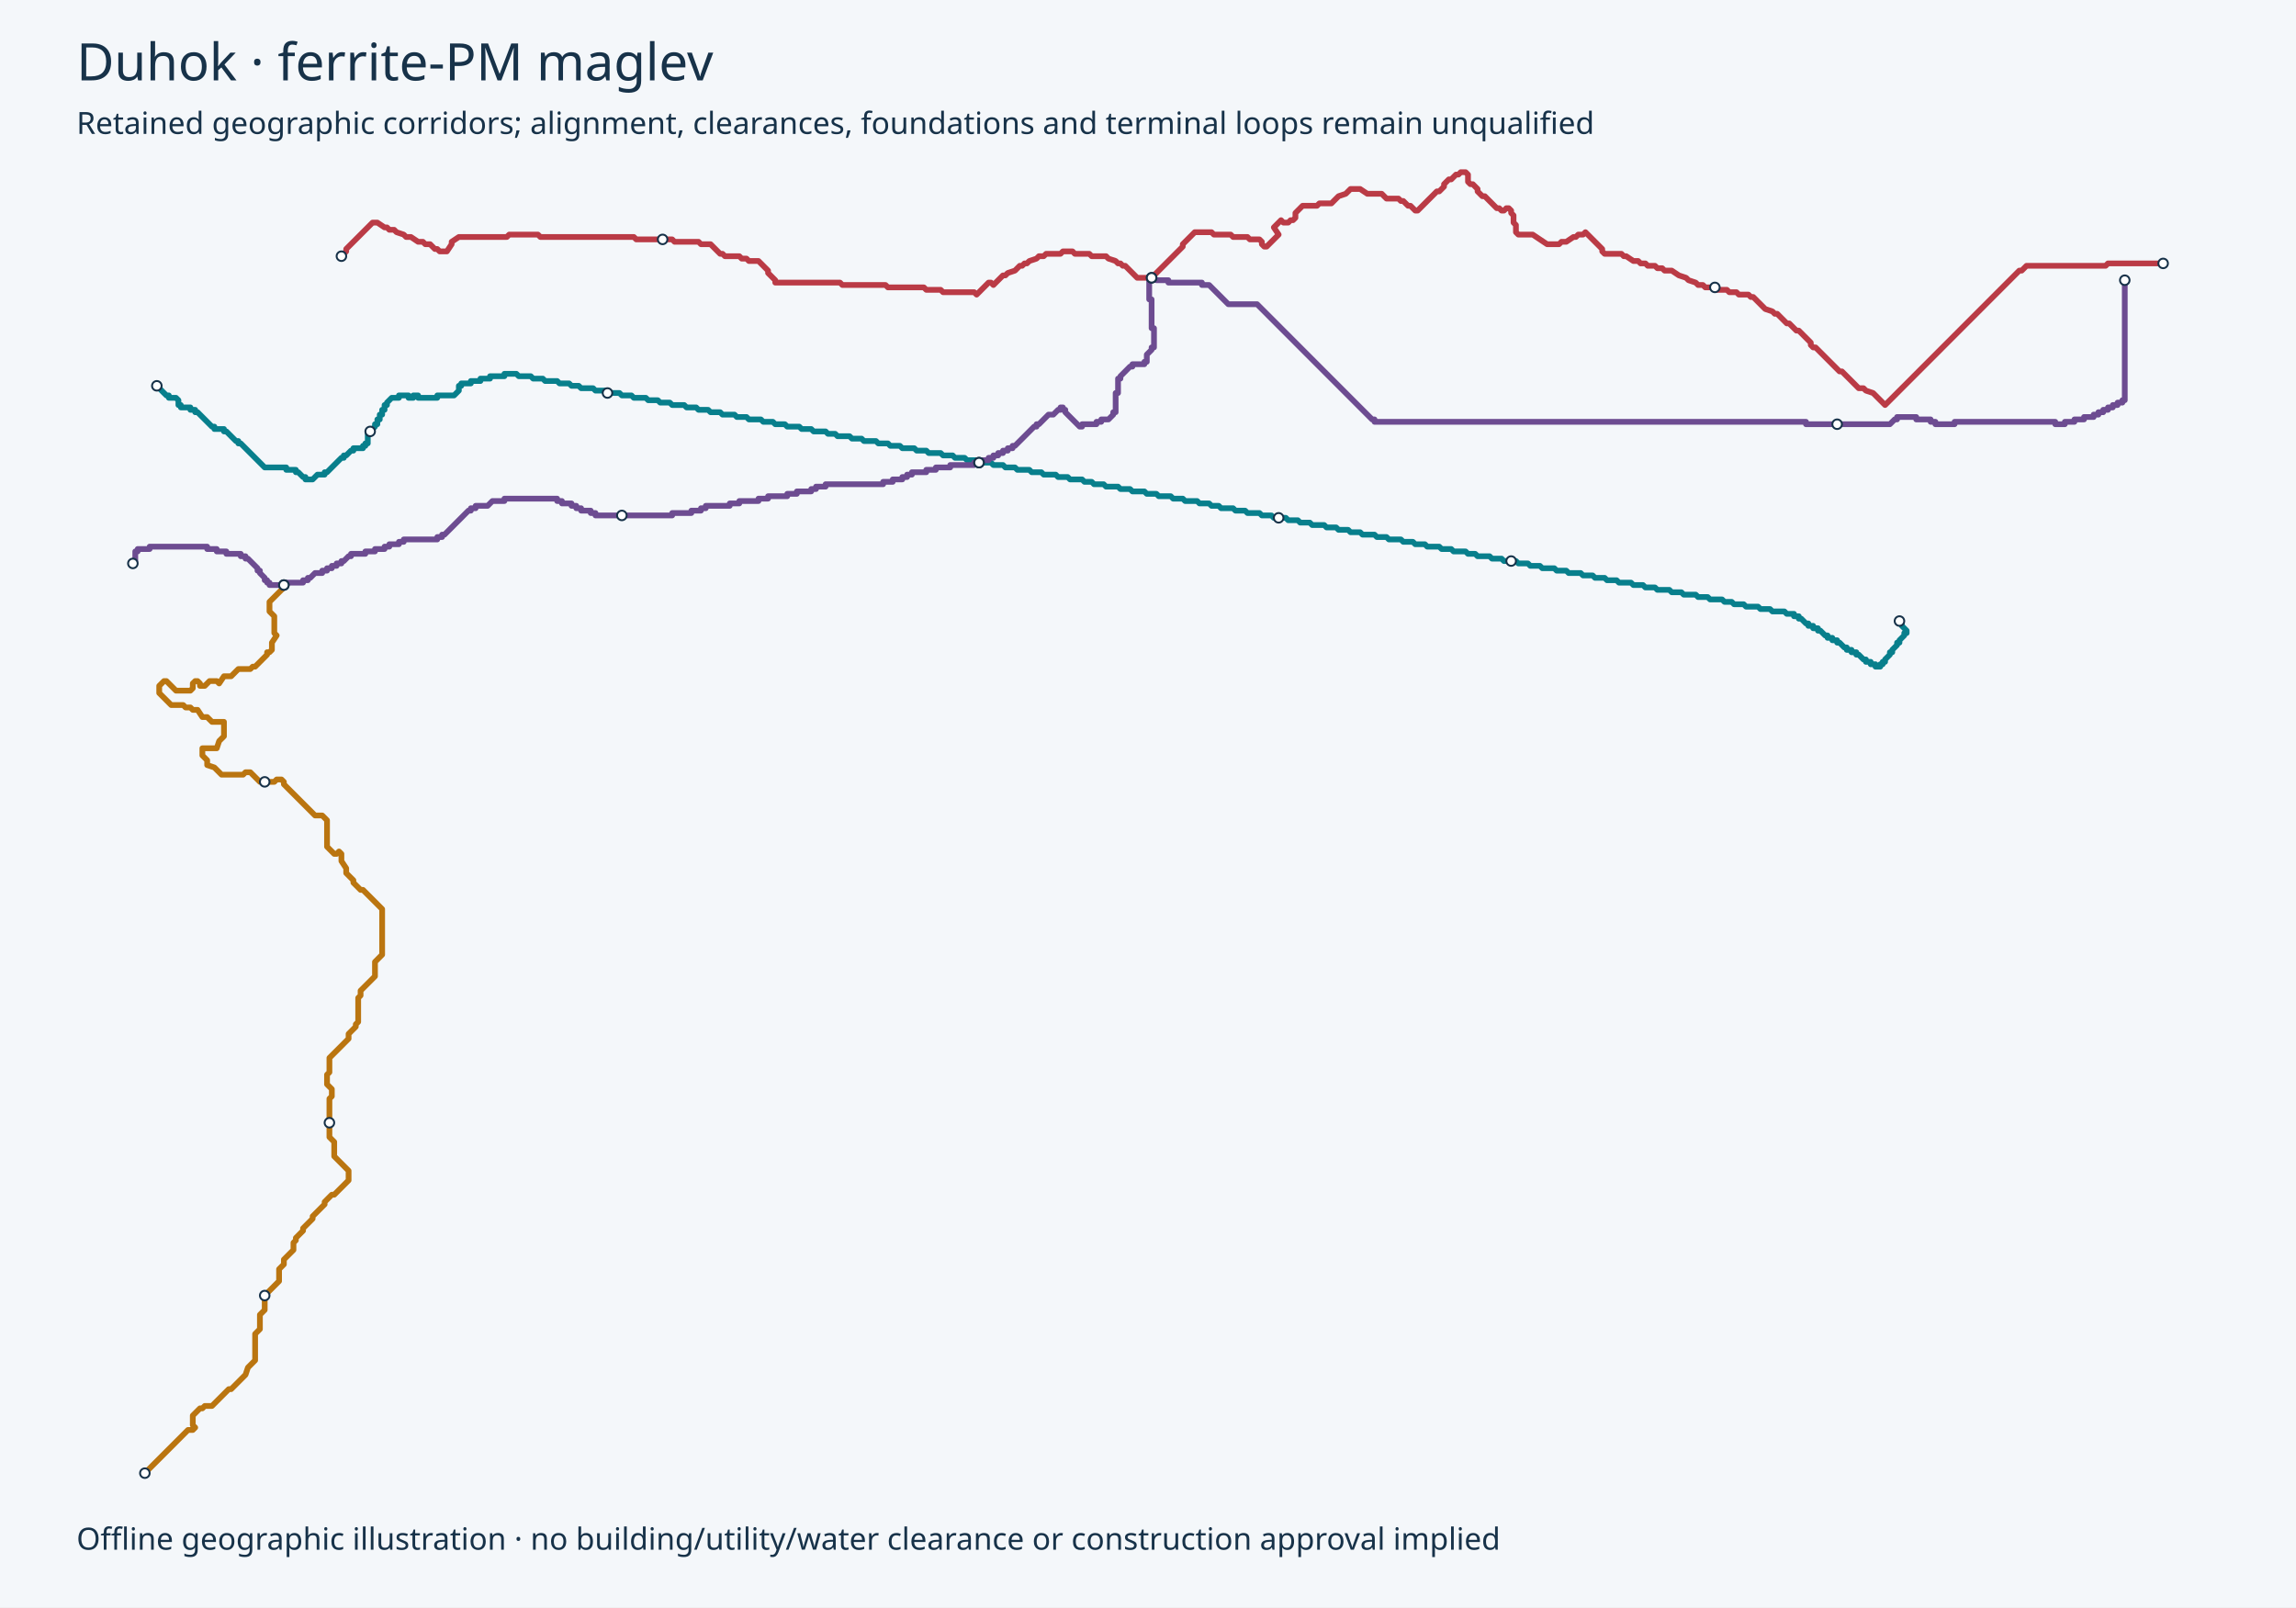
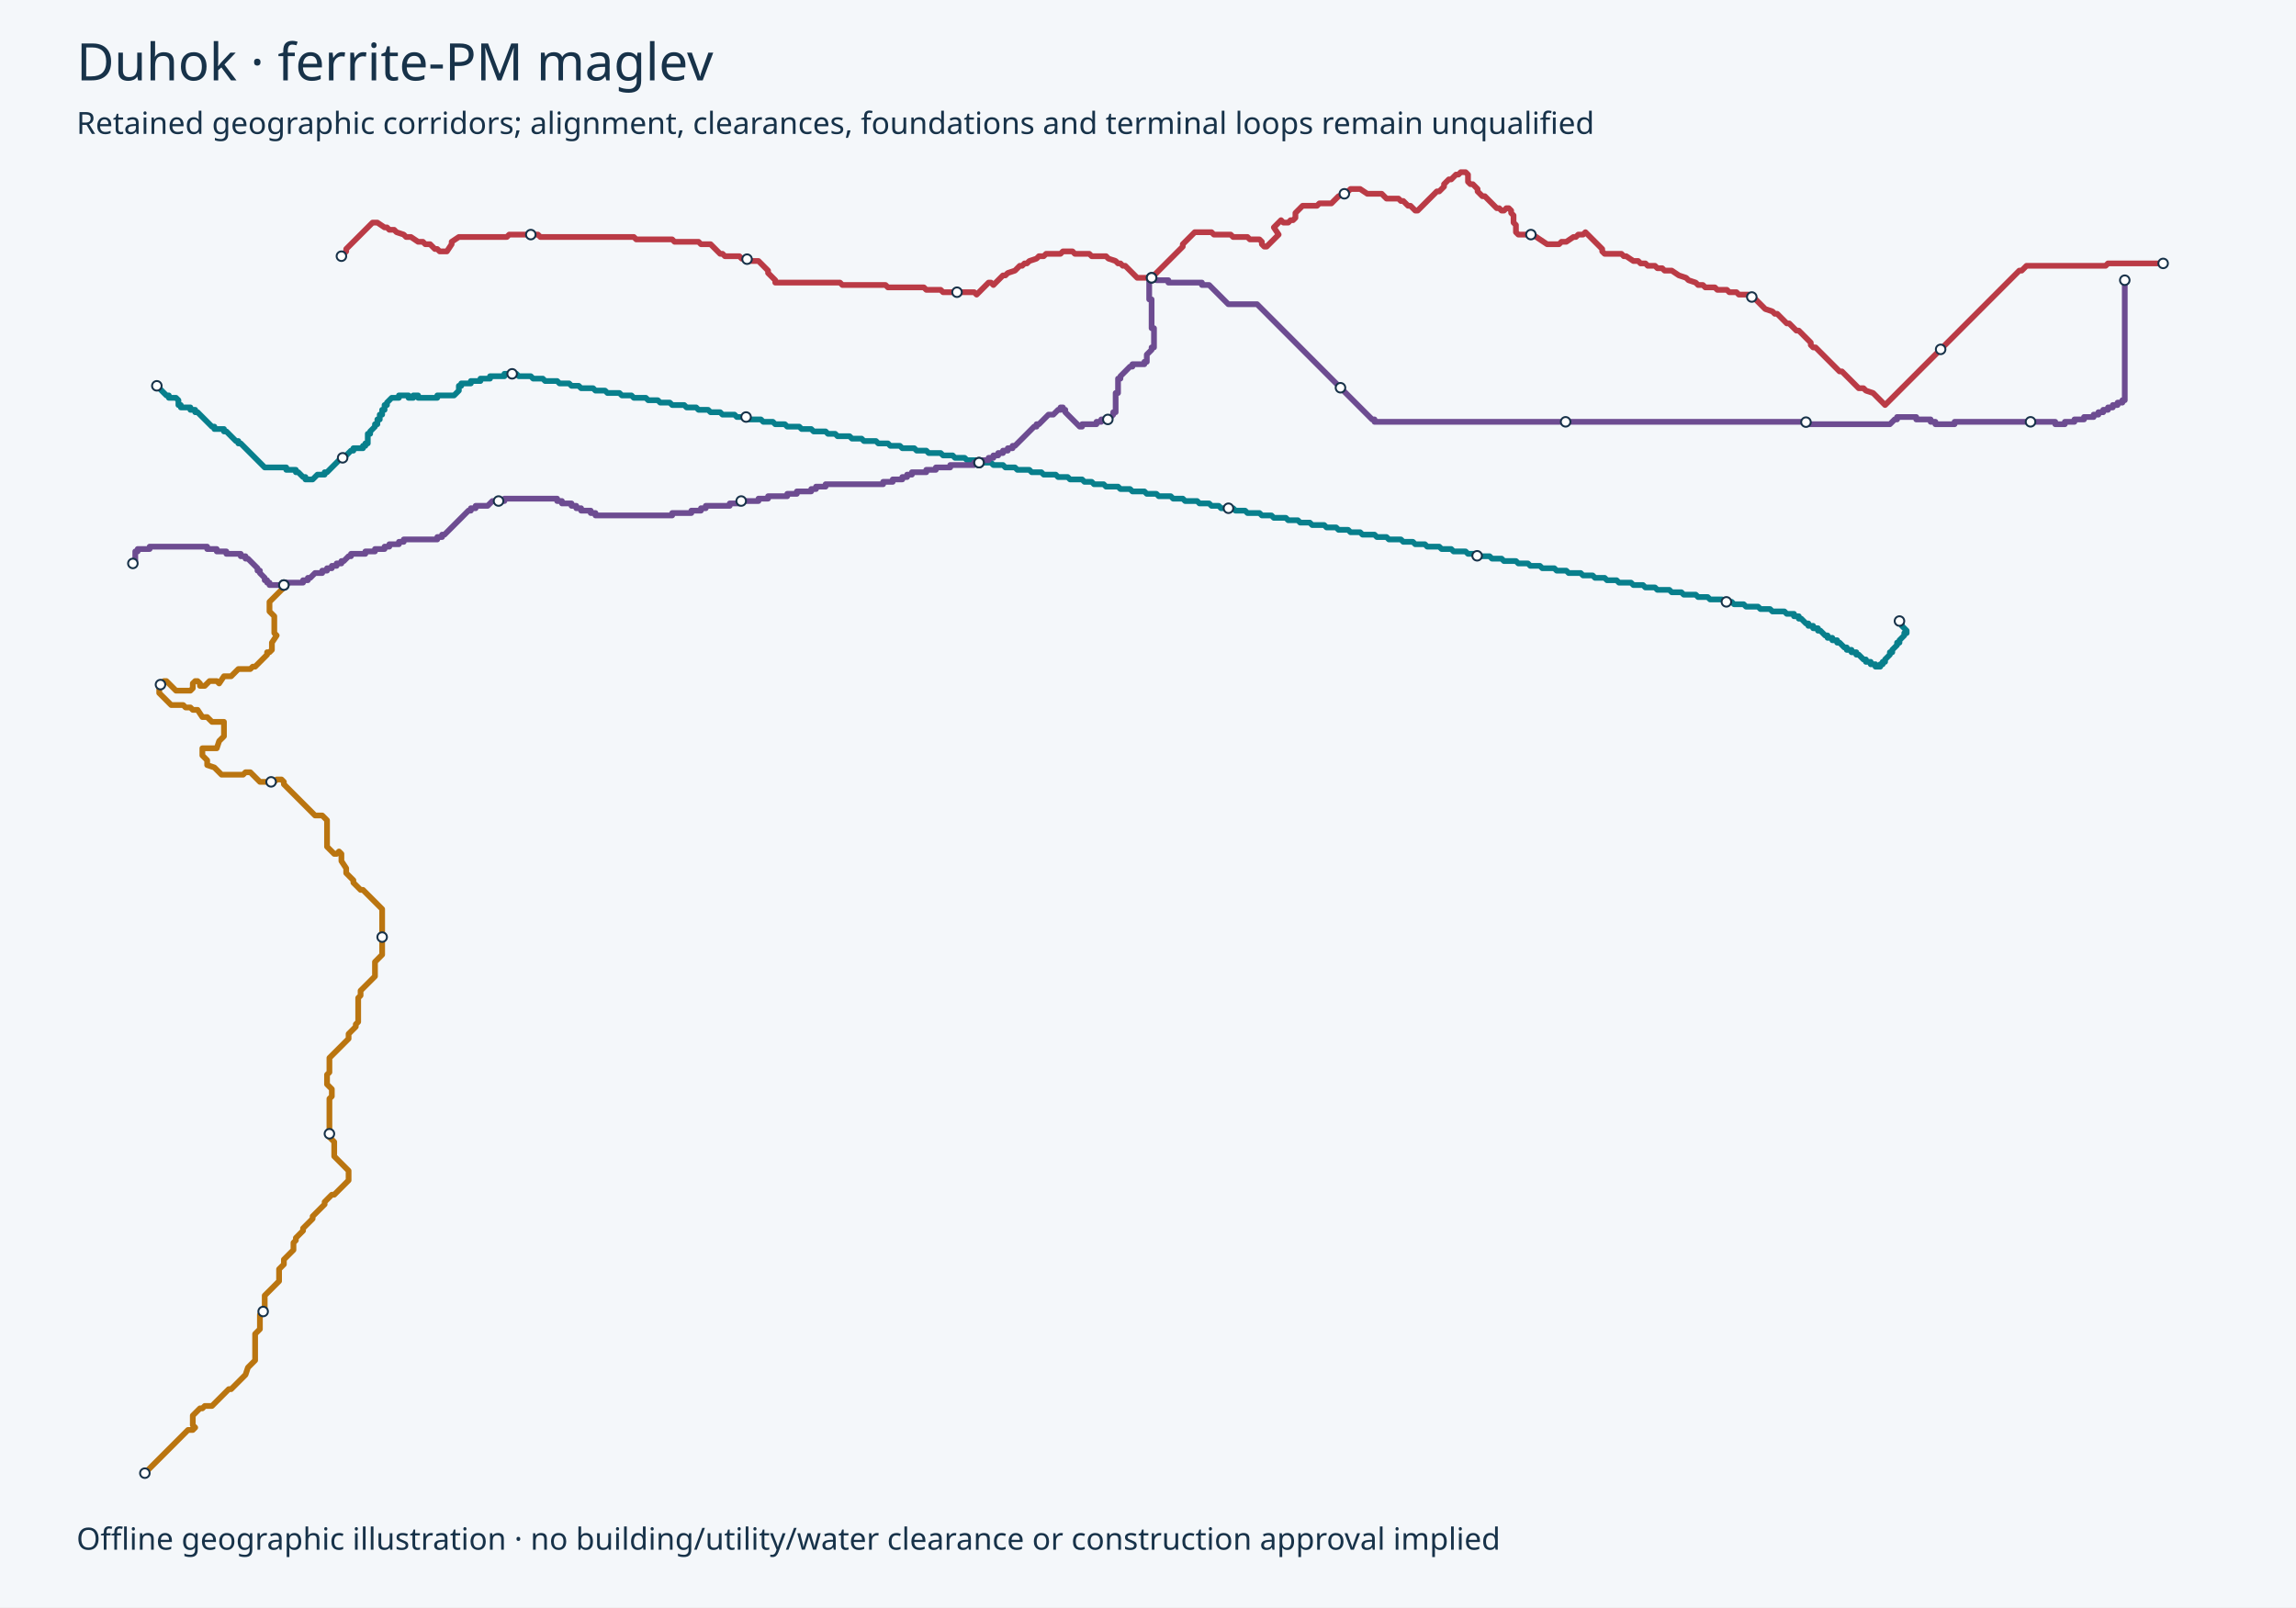
<svg xmlns="http://www.w3.org/2000/svg" width="1200" height="840" viewBox="0 0 1200 840" role="img">
  <rect width="1200" height="840" fill="#f4f7fa" />
  <g font-family="sans-serif" fill="#173249">
    <text x="40" y="42" font-size="27">Duhok · ferrite-PM maglev</text>
    <text x="40" y="70" font-size="16">Retained geographic corridors; alignment, clearances, foundations and terminal loops remain unqualified</text>
  </g>
  <polyline points="992.75,324.61 992.75,325.87 994.00,325.87 994.00,327.12 996.51,329.63 996.51,330.89 995.26,330.89 995.26,332.14 992.75,334.65 992.75,335.90 991.50,335.90 991.50,337.16 988.99,339.67 988.99,340.92 987.74,340.92 987.74,342.18 985.23,344.69 985.23,345.94 983.98,345.94 983.98,347.20 982.73,347.20 982.73,348.45 980.22,348.45 980.22,347.20 977.72,347.20 977.72,345.94 975.21,345.94 975.21,344.69 973.96,344.69 971.45,342.18 970.20,342.18 970.20,340.92 967.69,340.92 967.69,339.67 965.19,339.67 965.19,338.41 963.94,338.41 961.43,335.90 960.18,335.90 960.18,334.65 957.67,334.65 957.67,333.39 955.17,333.39 955.17,332.14 953.91,332.14 951.41,329.63 950.15,329.63 950.15,328.38 947.65,328.38 947.65,327.12 945.14,327.12 945.14,325.87 943.89,325.87 941.39,323.36 940.13,323.36 940.13,322.10 937.63,322.10 937.63,320.85 933.87,320.85 932.62,319.59 926.35,319.59 925.10,318.34 920.09,318.34 918.83,317.08 912.57,317.08 911.32,315.83 906.31,315.83 905.05,314.58 901.30,314.58 900.04,313.32 893.78,313.32 892.53,312.07 887.52,312.07 886.26,310.81 880.00,310.81 878.75,309.56 873.73,309.56 872.48,308.30 866.22,308.30 864.97,307.05 859.95,307.05 858.70,305.79 853.69,305.79 852.44,304.54 846.17,304.54 844.92,303.28 839.91,303.28 838.66,302.03 833.65,302.03 832.39,300.77 827.38,300.77 826.13,299.52 819.86,299.52 818.61,298.27 813.60,298.27 812.35,297.01 806.08,297.01 804.83,295.76 799.82,295.76 798.57,294.50 793.56,294.50 792.30,293.25 786.04,293.25 784.79,291.99 779.78,291.99 778.52,290.74 772.26,290.74 771.01,289.48 767.25,289.48 765.99,288.23 759.73,288.23 758.48,286.97 753.47,286.97 752.21,285.72 745.95,285.72 744.70,284.46 739.69,284.46 738.43,283.21 733.42,283.21 732.17,281.96 725.91,281.96 724.65,280.70 719.64,280.70 718.39,279.45 712.12,279.45 710.87,278.19 705.86,278.19 704.61,276.94 699.60,276.94 698.34,275.68 693.33,275.68 692.08,274.43 685.82,274.43 684.56,273.17 679.55,273.17 678.30,271.92 673.29,271.92 672.04,270.66 665.77,270.66 664.52,269.41 659.51,269.41 658.25,268.15 651.99,268.15 650.74,266.90 645.73,266.90 644.47,265.65 638.21,265.65 636.96,264.39 633.20,264.39 631.95,263.14 626.93,263.14 625.68,261.88 619.42,261.88 618.17,260.63 613.15,260.63 611.90,259.37 605.64,259.37 604.38,258.12 599.37,258.12 598.12,256.86 591.86,256.86 590.60,255.61 585.59,255.61 584.34,254.35 578.08,254.35 576.82,253.10 571.81,253.10 570.56,251.85 566.80,251.85 565.55,250.59 559.28,250.59 558.03,249.34 553.02,249.34 551.77,248.08 545.50,248.08 544.25,246.83 539.24,246.83 537.99,245.57 531.72,245.57 530.47,244.32 525.46,244.32 524.21,243.06 519.20,243.06 517.94,241.81 511.68,241.81 510.43,240.55 505.41,240.55 504.16,239.30 499.15,239.30 497.90,238.04 492.89,238.04 491.63,236.79 485.37,236.79 484.12,235.54 479.11,235.54 477.85,234.28 471.59,234.28 470.34,233.03 465.33,233.03 464.07,231.77 459.06,231.77 457.81,230.52 451.54,230.52 450.29,229.26 445.28,229.26 444.03,228.01 437.76,228.01 436.51,226.75 432.75,226.75 431.50,225.50 425.24,225.50 423.98,224.24 418.97,224.24 417.72,222.99 411.46,222.99 410.20,221.73 405.19,221.73 403.94,220.48 398.93,220.48 397.67,219.23 391.41,219.23 390.16,217.97 385.15,217.97 383.89,216.72 377.63,216.72 376.38,215.46 371.37,215.46 370.11,214.21 365.10,214.21 363.85,212.95 358.84,212.95 357.59,211.70 351.32,211.70 350.07,210.44 345.06,210.44 343.80,209.19 338.79,209.19 337.54,207.93 331.28,207.93 330.02,206.68 325.01,206.68 323.76,205.42 317.50,205.42 316.24,204.17 311.23,204.17 309.98,202.92 303.72,202.92 302.46,201.66 298.70,201.66 297.45,200.41 292.44,200.41 291.19,199.15 284.92,199.15 283.67,197.90 278.66,197.90 277.41,196.64 271.14,196.64 269.89,195.39 263.63,195.39 263.63,196.64 256.11,196.64 256.11,197.90 251.10,197.90 251.10,199.15 246.09,199.15 246.09,200.41 241.08,200.41 241.08,201.66 239.82,201.66 239.82,204.17 237.32,206.68 228.55,206.68 228.55,207.93 218.53,207.93 218.53,206.68 216.02,206.68 216.02,207.93 213.51,207.93 213.51,206.68 208.50,206.68 208.50,207.93 204.74,207.93 202.24,210.44 202.24,211.70 200.99,211.70 200.99,214.21 199.73,214.21 199.73,216.72 198.48,216.72 198.48,219.23 197.23,219.23 197.23,221.73 195.98,221.73 195.98,222.99 193.47,225.50 193.47,226.75 192.22,226.75 192.22,231.77 190.96,231.77 190.96,233.03 189.71,233.03 189.71,234.28 184.70,234.28 184.70,235.54 183.45,235.54 180.94,238.04 179.69,238.04 179.69,239.30 178.44,239.30 170.92,246.83 169.67,246.83 169.67,248.08 165.91,248.08 163.40,250.59 159.64,250.59 159.64,249.34 158.39,249.34 155.89,246.83 154.63,246.83 154.63,245.57 149.62,245.57 149.62,244.32 138.35,244.32 125.82,231.77 124.57,231.77 124.57,230.52 123.31,230.52 118.30,225.50 117.05,225.50 117.05,224.24 112.04,224.24 112.04,222.99 110.79,222.99 103.27,215.46 102.02,215.46 102.02,214.21 99.51,214.21 99.51,212.95 94.50,212.95 94.50,211.70 93.25,211.70 93.25,209.19 91.99,207.93 88.24,207.93 88.24,206.68 86.98,206.68 81.97,201.66" stroke="#087f8c" fill="none" stroke-width="3" stroke-linejoin="round" />
  <polyline points="178.44,133.91 180.94,131.40 180.94,130.15 194.72,116.35 197.23,116.35 200.99,118.86 202.24,118.86 203.49,120.11 206.00,120.11 207.25,121.37 211.01,122.62 212.26,123.87 214.77,123.87 218.53,126.38 221.03,126.38 222.28,127.64 224.79,127.64 227.30,130.15 228.55,130.15 229.80,131.40 233.56,131.40 236.06,127.64 236.06,126.38 239.82,123.87 264.88,123.87 266.13,122.62 281.17,122.62 282.42,123.87 331.28,123.87 332.53,125.13 351.32,125.13 352.57,126.38 365.10,126.38 366.35,127.64 371.37,127.64 376.38,132.66 377.63,132.66 378.88,133.91 386.40,133.91 387.65,135.17 390.16,135.17 391.41,136.42 396.42,136.42 401.43,141.44 401.43,142.69 405.19,146.46 405.19,147.71 439.02,147.71 440.27,148.97 462.82,148.97 464.07,150.22 482.86,150.22 484.12,151.48 491.63,151.48 492.89,152.73 509.17,152.73 510.43,153.99 516.69,147.71 517.94,147.71 519.20,148.97 524.21,143.95 525.46,143.95 526.71,142.69 530.47,141.44 532.98,138.93 534.23,138.93 535.48,137.68 536.73,137.68 537.99,136.42 541.75,135.17 543.00,133.91 545.50,133.91 546.76,132.66 554.27,132.66 555.53,131.40 560.54,131.40 561.79,132.66 569.31,132.66 570.56,133.91 578.08,133.91 579.33,135.17 583.09,136.42 584.34,137.68 585.59,137.68 586.85,138.93 588.10,138.93 594.36,145.20 601.88,145.20 618.17,128.89 618.17,127.64 624.43,121.37 633.20,121.37 634.45,122.62 643.22,122.62 644.47,123.87 651.99,123.87 653.24,125.13 658.25,125.13 659.51,126.38 659.51,127.64 660.76,128.89 662.01,128.89 668.28,122.62 665.77,118.86 669.53,115.09 670.78,116.35 673.29,116.35 674.54,115.09 675.79,115.09 677.05,113.84 677.05,111.33 680.80,107.56 688.32,107.56 689.57,106.31 695.84,106.31 699.60,102.55 703.36,101.29 705.86,98.78 710.87,98.78 714.63,101.29 722.15,101.29 724.65,103.80 730.92,103.80 732.17,105.06 733.42,105.06 735.93,107.56 737.18,107.56 739.69,110.07 740.94,110.07 750.96,100.04 752.21,100.04 754.72,97.53 754.72,96.27 757.23,93.76 758.48,93.76 760.98,91.25 762.24,91.25 763.49,90.00 765.99,90.00 767.25,91.25 767.25,95.02 768.50,96.27 769.75,96.27 772.26,98.78 772.26,100.04 774.76,102.55 776.02,102.55 782.28,108.82 783.53,108.82 784.79,110.07 786.04,110.07 787.29,108.82 788.54,108.82 789.80,110.07 789.80,111.33 791.05,112.58 791.05,116.35 792.30,117.60 792.30,121.37 793.56,122.62 801.07,122.62 808.59,127.64 814.85,127.64 816.11,126.38 818.61,126.38 822.37,123.87 823.62,123.87 824.88,122.62 827.38,122.62 828.63,121.37 837.40,130.15 837.40,131.40 838.66,132.66 847.43,132.66 848.68,133.91 849.93,133.91 853.69,136.42 856.20,136.42 857.45,137.68 859.95,137.68 861.21,138.93 864.97,138.93 866.22,140.18 868.72,140.18 869.98,141.44 873.73,141.44 877.49,143.95 881.25,145.20 882.50,146.46 886.26,147.71 887.52,148.97 890.02,148.97 891.27,150.22 896.28,150.22 897.54,151.48 902.55,151.48 903.80,152.73 907.56,152.73 908.81,153.99 913.82,153.99 915.08,155.24 916.33,155.24 922.59,161.51 926.35,162.77 927.60,164.02 928.86,164.02 933.87,169.04 935.12,169.04 938.88,172.80 940.13,172.80 946.40,179.08 946.40,180.33 947.65,181.59 948.90,181.59 961.43,194.13 962.68,194.13 971.45,202.92 973.96,202.92 975.21,204.17 978.97,205.42 985.23,211.70 1055.39,141.44 1056.64,141.44 1059.15,138.93 1100.49,138.93 1101.74,137.68 1130.56,137.68" stroke="#ba3b46" fill="none" stroke-width="3" stroke-linejoin="round" />
  <polyline points="69.44,294.50 69.44,293.25 70.70,293.25 70.70,288.23 71.95,288.23 71.95,286.97 78.21,286.97 78.21,285.72 108.28,285.72 108.28,286.97 113.29,286.97 113.29,288.23 118.30,288.23 118.30,289.48 125.82,289.48 125.82,290.74 128.32,290.74 128.32,291.99 129.58,291.99 133.34,295.76 134.59,297.01 134.59,298.27 135.84,298.27 135.84,299.52 138.35,302.03 138.35,303.28 139.60,303.28 139.60,304.54 140.85,304.54 140.85,305.79 148.37,305.79 148.37,304.54 158.39,304.54 158.39,303.28 160.90,303.28 160.90,302.03 162.15,302.03 164.66,299.52 168.41,299.52 168.41,298.27 170.92,298.27 170.92,297.01 173.43,297.01 173.43,295.76 175.93,295.76 175.93,294.50 178.44,294.50 178.44,293.25 179.69,293.25 182.19,290.74 183.45,290.74 183.45,289.48 190.96,289.48 190.96,288.23 195.98,288.23 195.98,286.97 200.99,286.97 200.99,285.72 203.49,285.72 203.49,284.46 208.50,284.46 208.50,283.21 211.01,283.21 211.01,281.96 228.55,281.96 228.55,280.70 231.05,280.70 231.05,279.45 232.31,279.45 244.83,266.90 246.09,266.90 246.09,265.65 248.59,265.65 248.59,264.39 254.86,264.39 257.36,261.88 263.63,261.88 263.63,260.63 291.19,260.63 291.19,261.88 293.69,261.88 293.69,263.14 298.70,263.14 298.70,264.39 301.21,264.39 301.21,265.65 303.72,265.65 303.72,266.90 308.73,266.90 308.73,268.15 311.23,268.15 311.23,269.41 351.32,269.41 351.32,268.15 361.34,268.15 361.34,266.90 366.35,266.90 366.35,265.65 368.86,265.65 368.86,264.39 381.39,264.39 381.39,263.14 386.40,263.14 386.40,261.88 396.42,261.88 396.42,260.63 401.43,260.63 401.43,259.37 411.46,259.37 411.46,258.12 416.47,258.12 416.47,256.86 423.98,256.86 423.98,255.61 426.49,255.61 426.49,254.35 431.50,254.35 431.50,253.10 461.57,253.10 461.57,251.85 466.58,251.85 466.58,250.59 471.59,250.59 471.59,249.34 474.09,249.34 474.09,248.08 476.60,248.08 476.60,246.83 484.12,246.83 484.12,245.57 489.13,245.57 489.13,244.32 496.64,244.32 496.64,243.06 509.17,243.06 509.17,241.81 511.68,241.81 511.68,240.55 516.69,240.55 516.69,239.30 519.20,239.30 519.20,238.04 521.70,238.04 521.70,236.79 524.21,236.79 524.21,235.54 526.71,235.54 526.71,234.28 529.22,234.28 529.22,233.03 530.47,233.03 540.49,222.99 541.75,222.99 541.75,221.73 543.00,221.73 548.01,216.72 550.51,216.72 553.02,214.21 554.27,214.21 554.27,212.95 555.53,212.95 555.53,214.21 556.78,214.21 556.78,215.46 564.30,222.99 565.55,222.99 565.55,221.73 573.07,221.73 573.07,220.48 575.57,220.48 575.57,219.23 579.33,219.23 581.83,216.72 581.83,215.46 583.09,215.46 583.09,205.42 584.34,205.42 584.34,197.90 585.59,197.90 585.59,196.64 586.85,195.39 590.60,191.62 591.86,191.62 591.86,190.37 598.12,190.37 598.12,189.11 599.37,189.11 599.37,185.35 601.88,182.84 601.88,181.59 603.13,181.59 603.13,171.55 601.88,171.55 601.88,156.49 600.63,156.49 600.63,146.46 601.88,145.20 601.88,143.95 604.38,146.46 610.65,146.46 610.65,147.71 628.19,147.71 628.19,148.97 631.95,148.97 641.97,159.00 657.00,159.00 717.14,219.23 718.39,219.23 718.39,220.48 943.89,220.48 943.89,221.73 987.74,221.73 990.24,219.23 991.50,219.23 991.50,217.97 1001.52,217.97 1001.52,219.23 1009.04,219.23 1009.04,220.48 1011.54,220.48 1011.54,221.73 1021.56,221.73 1021.56,220.48 1074.18,220.48 1074.18,221.73 1079.19,221.73 1079.19,220.48 1084.20,220.48 1084.20,219.23 1089.21,219.23 1089.21,217.97 1094.23,217.97 1094.23,216.72 1096.73,216.72 1096.73,215.46 1099.24,215.46 1099.24,214.21 1101.74,214.21 1101.74,212.95 1104.25,212.95 1104.25,211.70 1106.75,211.70 1106.75,210.44 1109.26,210.44 1109.26,209.19 1110.51,209.19 1110.51,146.46" stroke="#6d4c91" fill="none" stroke-width="3" stroke-linejoin="round" />
  <polyline points="148.37,305.79 148.37,307.05 140.85,314.58 140.85,319.59 143.36,322.10 143.36,330.89 144.61,332.14 142.11,335.90 142.11,339.67 140.85,340.92 139.60,340.92 139.60,342.18 133.34,348.45 132.08,348.45 130.83,349.70 124.57,349.70 120.81,353.47 117.05,353.47 114.54,357.23 113.29,355.98 109.53,355.98 107.03,358.49 104.52,358.49 104.52,357.23 103.27,355.98 102.02,355.98 100.76,357.23 100.76,359.74 99.51,361.00 91.99,361.00 86.98,355.98 85.73,355.98 83.22,358.49 83.22,362.25 89.49,368.52 95.75,368.52 97.00,369.78 99.51,369.78 100.76,371.03 103.27,371.03 105.77,374.80 108.28,374.80 110.79,377.31 117.05,377.31 117.05,384.83 114.54,387.34 113.29,391.11 105.77,391.11 105.77,394.87 108.28,397.38 108.28,399.89 112.04,401.14 115.80,404.91 127.07,404.91 128.32,403.65 130.83,403.65 135.84,408.67 143.36,408.67 144.61,407.42 147.12,407.42 148.37,408.67 148.37,409.93 164.66,426.24 168.41,426.24 170.92,428.75 170.92,442.55 174.68,446.31 175.93,446.31 177.18,445.06 178.44,446.31 178.44,450.07 180.94,453.84 180.94,456.35 184.70,460.11 184.70,461.37 187.21,463.87 188.46,465.13 189.71,465.13 199.73,475.17 199.73,499.00 195.98,502.77 195.98,510.30 188.46,517.82 188.46,520.33 187.21,521.59 187.21,534.13 185.95,535.39 185.95,536.64 182.19,540.41 182.19,542.92 172.17,552.95 172.17,560.48 170.92,561.73 170.92,566.75 173.43,569.26 173.43,573.03 172.17,574.28 172.17,594.35 174.68,596.86 174.68,604.39 182.19,611.92 182.19,616.94 174.68,624.46 173.43,624.46 169.67,628.23 169.67,629.48 163.40,635.76 163.40,637.01 158.39,642.03 158.39,643.28 154.63,647.05 154.63,648.30 153.38,649.56 153.38,653.32 148.37,658.34 148.37,660.85 145.86,663.36 145.86,669.63 138.35,677.16 138.35,684.69 135.84,687.20 135.84,694.72 133.34,697.23 133.34,711.03 129.58,714.80 128.32,718.56 120.81,726.09 119.56,726.09 110.79,734.87 107.03,734.87 105.77,736.13 104.52,736.13 100.76,739.89 100.76,744.91 102.02,746.16 100.76,747.42 98.26,747.42 75.71,770.00" stroke="#ba7510" fill="none" stroke-width="3" stroke-linejoin="round" />
  <circle cx="992.75" cy="324.61" r="2.5" fill="white" stroke="#173249" />
-   <circle cx="789.80" cy="293.25" r="2.5" fill="white" stroke="#173249" />
-   <circle cx="668.28" cy="270.66" r="2.5" fill="white" stroke="#173249" />
+   <circle cx="902.30" cy="314.58" r="2.5" fill="white" stroke="#173249" />
+   <circle cx="772.02" cy="290.50" r="2.5" fill="white" stroke="#173249" />
+   <circle cx="642.06" cy="265.65" r="2.5" fill="white" stroke="#173249" />
  <circle cx="511.68" cy="241.81" r="2.5" fill="white" stroke="#173249" />
-   <circle cx="317.50" cy="205.42" r="2.5" fill="white" stroke="#173249" />
-   <circle cx="193.47" cy="225.50" r="2.5" fill="white" stroke="#173249" />
+   <circle cx="389.93" cy="217.97" r="2.5" fill="white" stroke="#173249" />
+   <circle cx="267.66" cy="195.39" r="2.5" fill="white" stroke="#173249" />
+   <circle cx="179.08" cy="239.30" r="2.5" fill="white" stroke="#173249" />
  <circle cx="81.97" cy="201.66" r="2.5" fill="white" stroke="#173249" />
  <circle cx="178.44" cy="133.91" r="2.5" fill="white" stroke="#173249" />
-   <circle cx="346.31" cy="125.13" r="2.5" fill="white" stroke="#173249" />
+   <circle cx="277.42" cy="122.62" r="2.5" fill="white" stroke="#173249" />
+   <circle cx="390.45" cy="135.46" r="2.5" fill="white" stroke="#173249" />
+   <circle cx="500.18" cy="152.73" r="2.5" fill="white" stroke="#173249" />
  <circle cx="601.88" cy="145.20" r="2.5" fill="white" stroke="#173249" />
-   <circle cx="896.28" cy="150.22" r="2.5" fill="white" stroke="#173249" />
+   <circle cx="702.62" cy="101.29" r="2.5" fill="white" stroke="#173249" />
+   <circle cx="800.12" cy="122.62" r="2.5" fill="white" stroke="#173249" />
+   <circle cx="915.57" cy="155.24" r="2.5" fill="white" stroke="#173249" />
+   <circle cx="1014.27" cy="182.61" r="2.5" fill="white" stroke="#173249" />
  <circle cx="1130.56" cy="137.68" r="2.5" fill="white" stroke="#173249" />
  <circle cx="69.44" cy="294.50" r="2.5" fill="white" stroke="#173249" />
  <circle cx="148.37" cy="305.79" r="2.5" fill="white" stroke="#173249" />
-   <circle cx="325.01" cy="269.41" r="2.5" fill="white" stroke="#173249" />
+   <circle cx="260.57" cy="261.88" r="2.5" fill="white" stroke="#173249" />
+   <circle cx="387.38" cy="261.88" r="2.5" fill="white" stroke="#173249" />
  <circle cx="511.68" cy="241.81" r="2.5" fill="white" stroke="#173249" />
+   <circle cx="579.01" cy="219.23" r="2.5" fill="white" stroke="#173249" />
  <circle cx="601.88" cy="145.20" r="2.5" fill="white" stroke="#173249" />
-   <circle cx="960.18" cy="221.73" r="2.5" fill="white" stroke="#173249" />
+   <circle cx="700.60" cy="202.67" r="2.5" fill="white" stroke="#173249" />
+   <circle cx="818.26" cy="220.48" r="2.5" fill="white" stroke="#173249" />
+   <circle cx="943.89" cy="220.64" r="2.5" fill="white" stroke="#173249" />
+   <circle cx="1061.26" cy="220.48" r="2.5" fill="white" stroke="#173249" />
  <circle cx="1110.51" cy="146.46" r="2.5" fill="white" stroke="#173249" />
  <circle cx="148.37" cy="305.79" r="2.5" fill="white" stroke="#173249" />
-   <circle cx="138.35" cy="408.67" r="2.5" fill="white" stroke="#173249" />
-   <circle cx="172.17" cy="586.83" r="2.5" fill="white" stroke="#173249" />
-   <circle cx="138.35" cy="677.16" r="2.5" fill="white" stroke="#173249" />
+   <circle cx="83.88" cy="357.83" r="2.5" fill="white" stroke="#173249" />
+   <circle cx="141.69" cy="408.67" r="2.5" fill="white" stroke="#173249" />
+   <circle cx="199.73" cy="489.80" r="2.5" fill="white" stroke="#173249" />
+   <circle cx="172.17" cy="592.60" r="2.5" fill="white" stroke="#173249" />
+   <circle cx="137.53" cy="685.51" r="2.5" fill="white" stroke="#173249" />
  <circle cx="75.71" cy="770.00" r="2.5" fill="white" stroke="#173249" />
  <text x="40" y="810" font-family="sans-serif" font-size="16" fill="#173249">Offline geographic illustration · no building/utility/water clearance or construction approval implied</text>
</svg>
